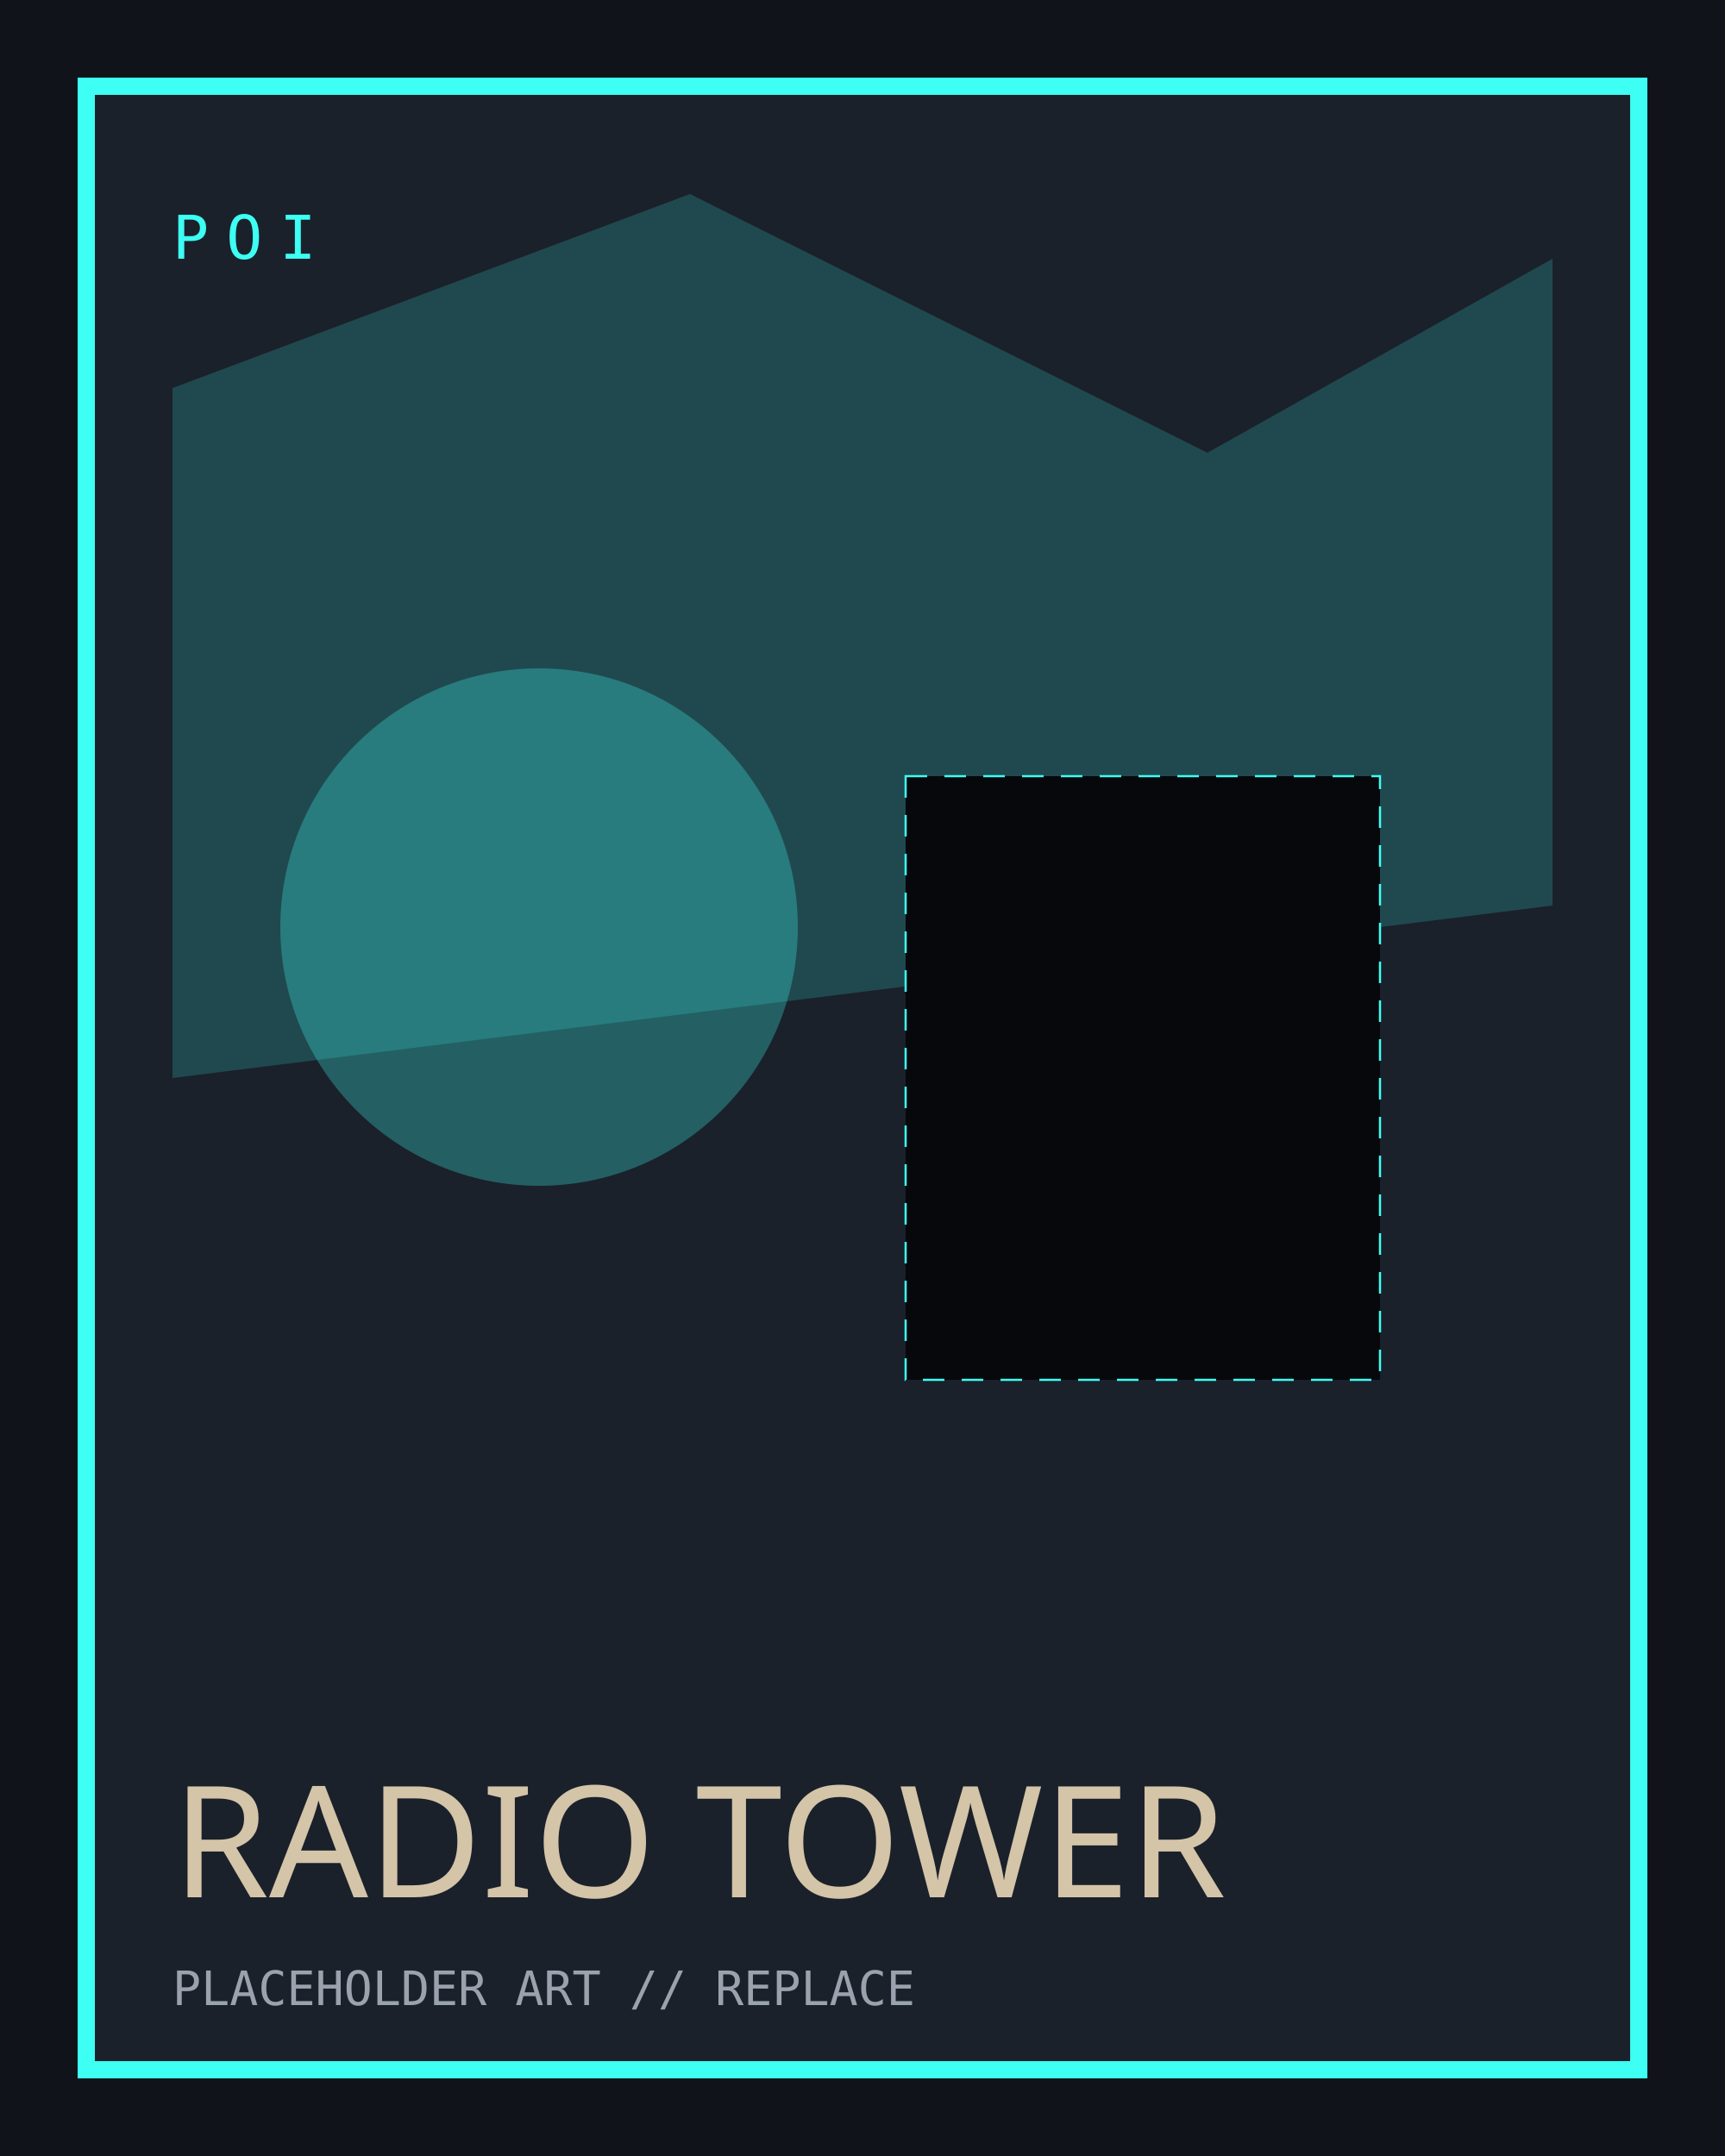
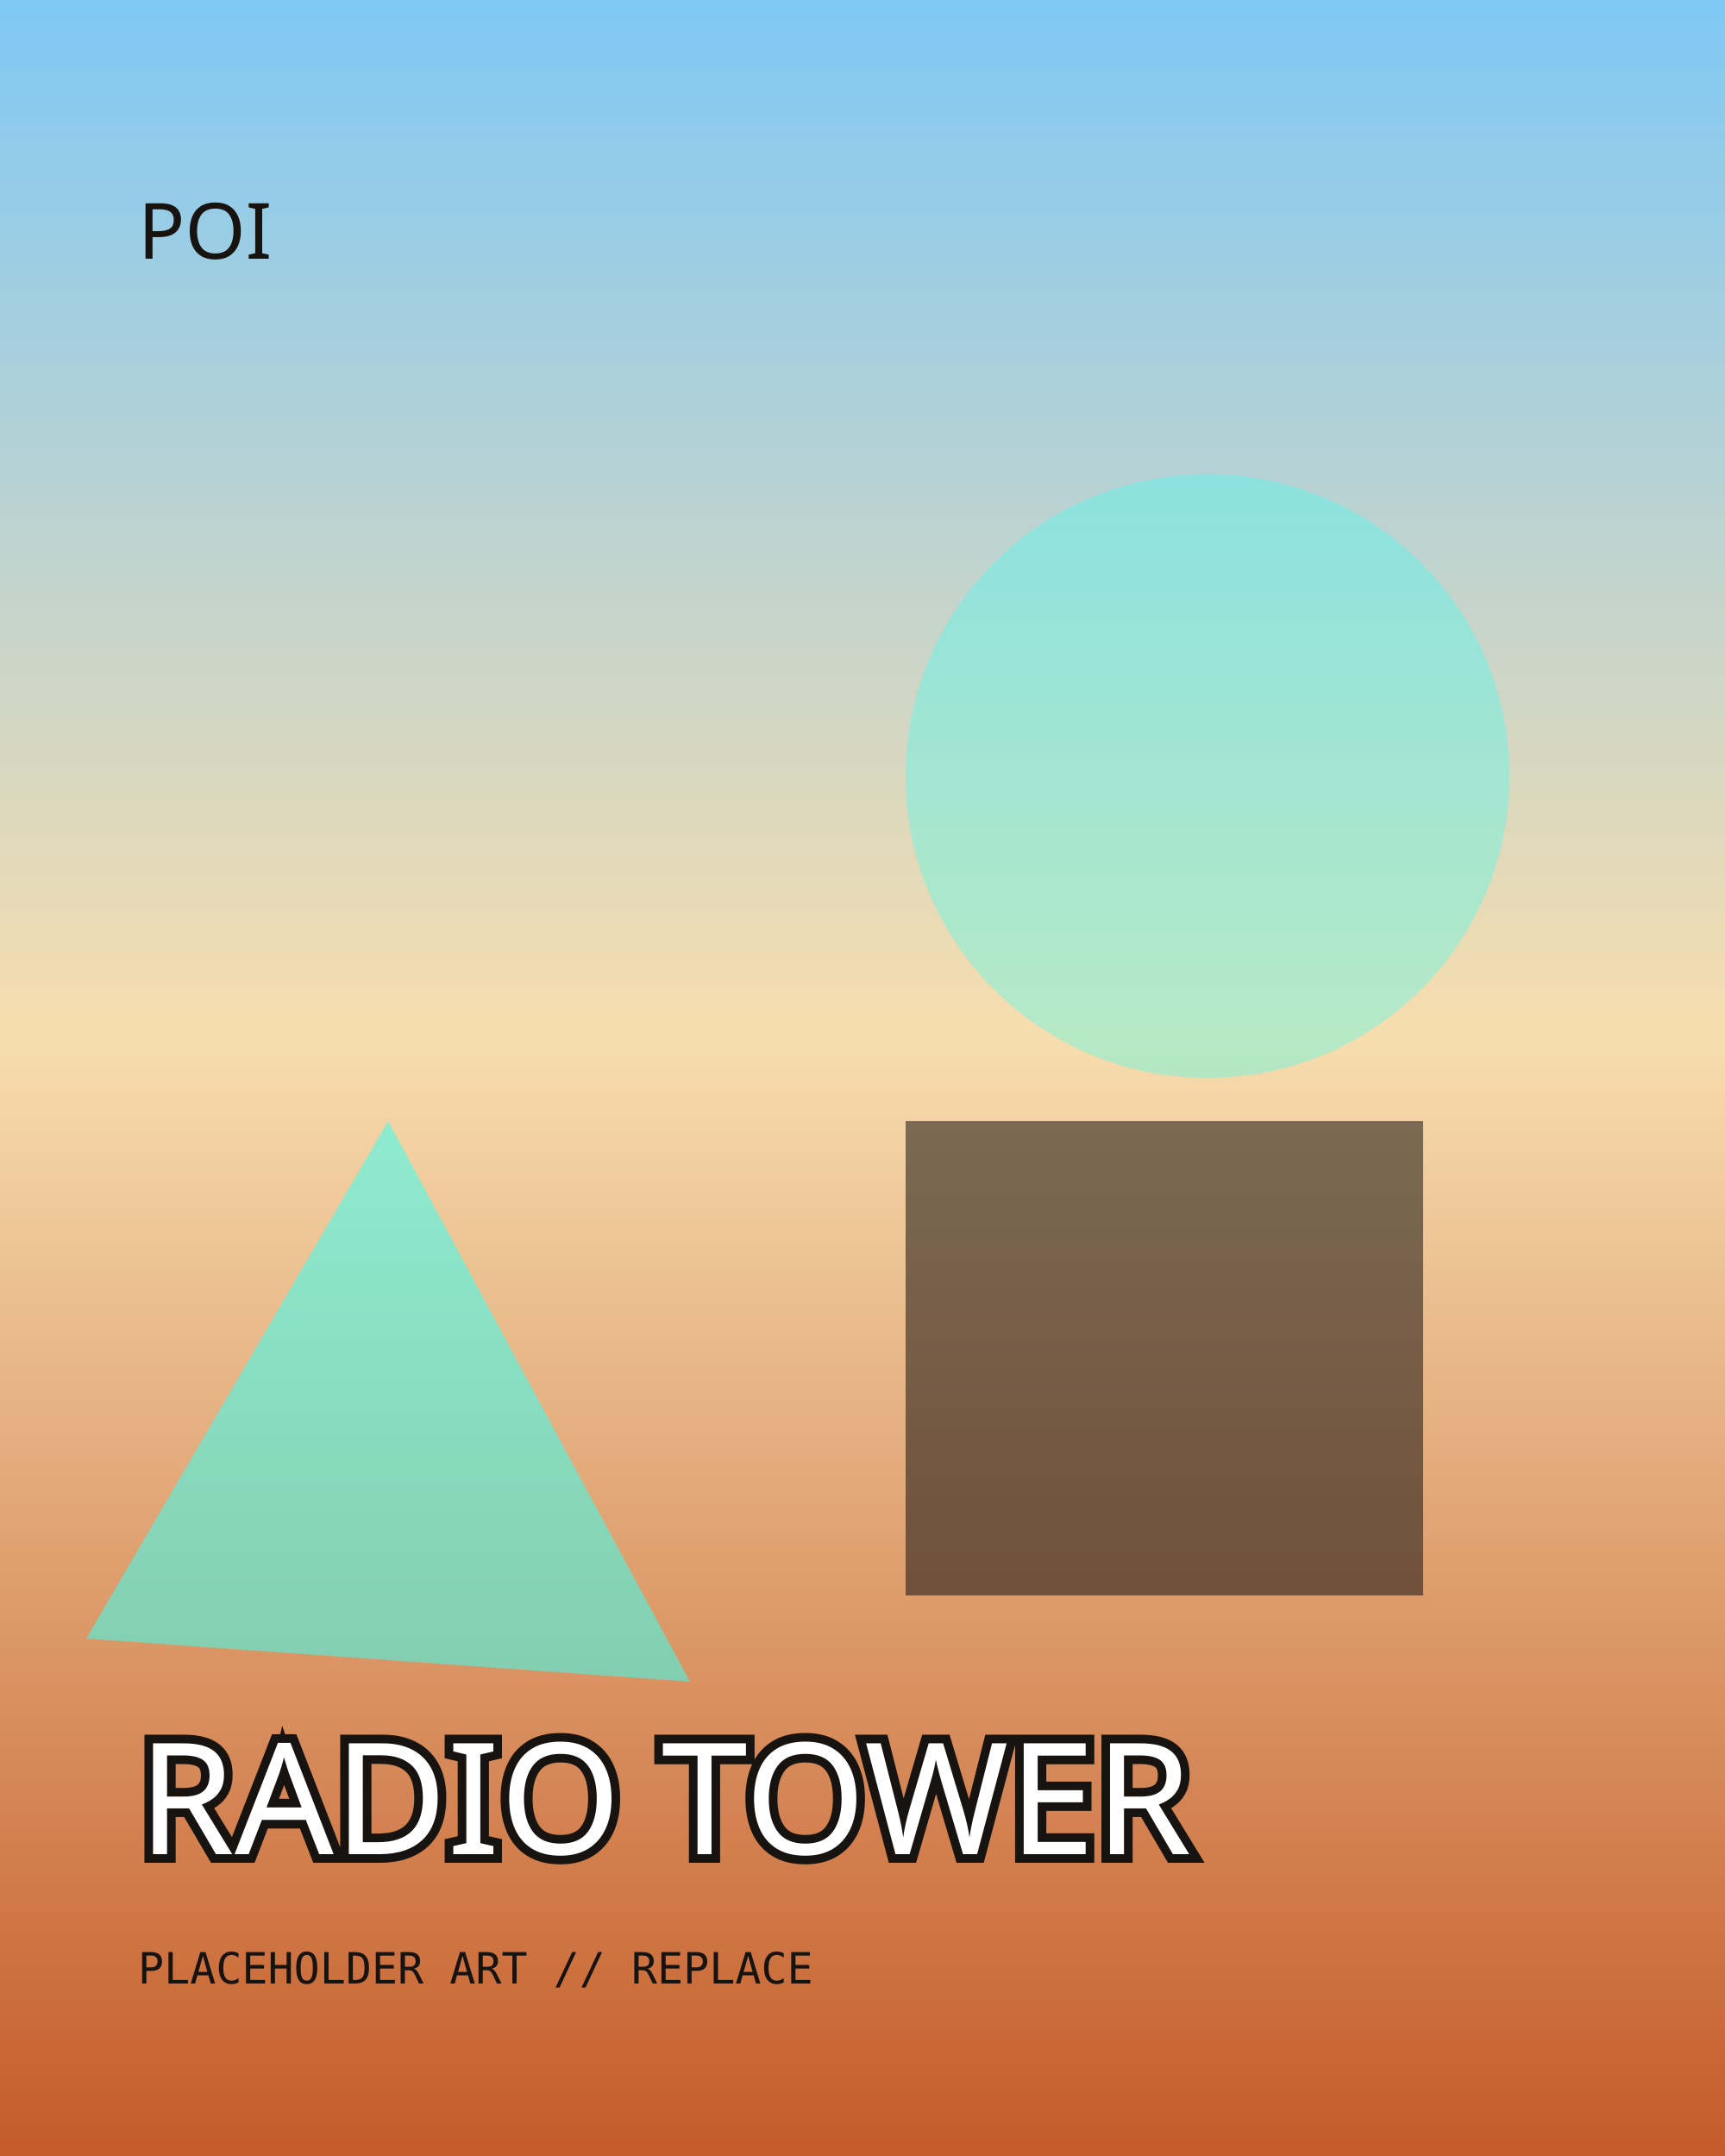
<svg xmlns="http://www.w3.org/2000/svg" viewBox="0 0 800 1000" role="img" aria-label="RADIO TOWER">
-   <rect width="800" height="1000" fill="#10131a" />
-   <rect x="40" y="40" width="720" height="920" fill="#1a212b" stroke="#3dfff3" stroke-width="8" />
-   <polygon points="80,180 320,90 560,210 720,120 720,420 80,500" fill="#3dfff3" opacity="0.18" />
-   <circle cx="250" cy="430" r="120" fill="#3dfff3" opacity="0.28" />
-   <rect x="420" y="360" width="220" height="280" fill="#07080c" stroke="#3dfff3" stroke-dasharray="10 8" />
-   <text x="80" y="120" fill="#3dfff3" font-family="monospace" font-size="28" letter-spacing="8">POI</text>
-   <text x="80" y="880" fill="#d4c4a8" font-family="Impact, sans-serif" font-size="72">RADIO TOWER</text>
-   <text x="80" y="930" fill="#9aa3ad" font-family="monospace" font-size="22">PLACEHOLDER ART // REPLACE</text>
+   <defs>
+     <linearGradient id="sky-radio-tower" x1="0" y1="0" x2="0" y2="1">
+       <stop offset="0%" stop-color="#7ec8f5" />
+       <stop offset="48%" stop-color="#f7ddae" />
+       <stop offset="100%" stop-color="#c45a28" />
+     </linearGradient>
+   </defs>
+   <rect width="800" height="1000" fill="url(#sky-radio-tower)" />
+   <path d="M40 760 L180 520 L320 780 Z" fill="#3dfff3" opacity="0.55" />
+   <circle cx="560" cy="360" r="140" fill="#3dfff3" opacity="0.35" />
+   <rect x="420" y="520" width="240" height="220" fill="#171310" opacity="0.55" />
+   <text x="64" y="120" fill="#171310" font-family="Impact, sans-serif" font-size="36">POI</text>
+   <text x="64" y="860" fill="#fff" font-family="Impact, sans-serif" font-size="72" stroke="#171310" stroke-width="8" paint-order="stroke">RADIO TOWER</text>
+   <text x="64" y="920" fill="#171310" font-family="monospace" font-size="20">PLACEHOLDER ART // REPLACE</text>
</svg>
